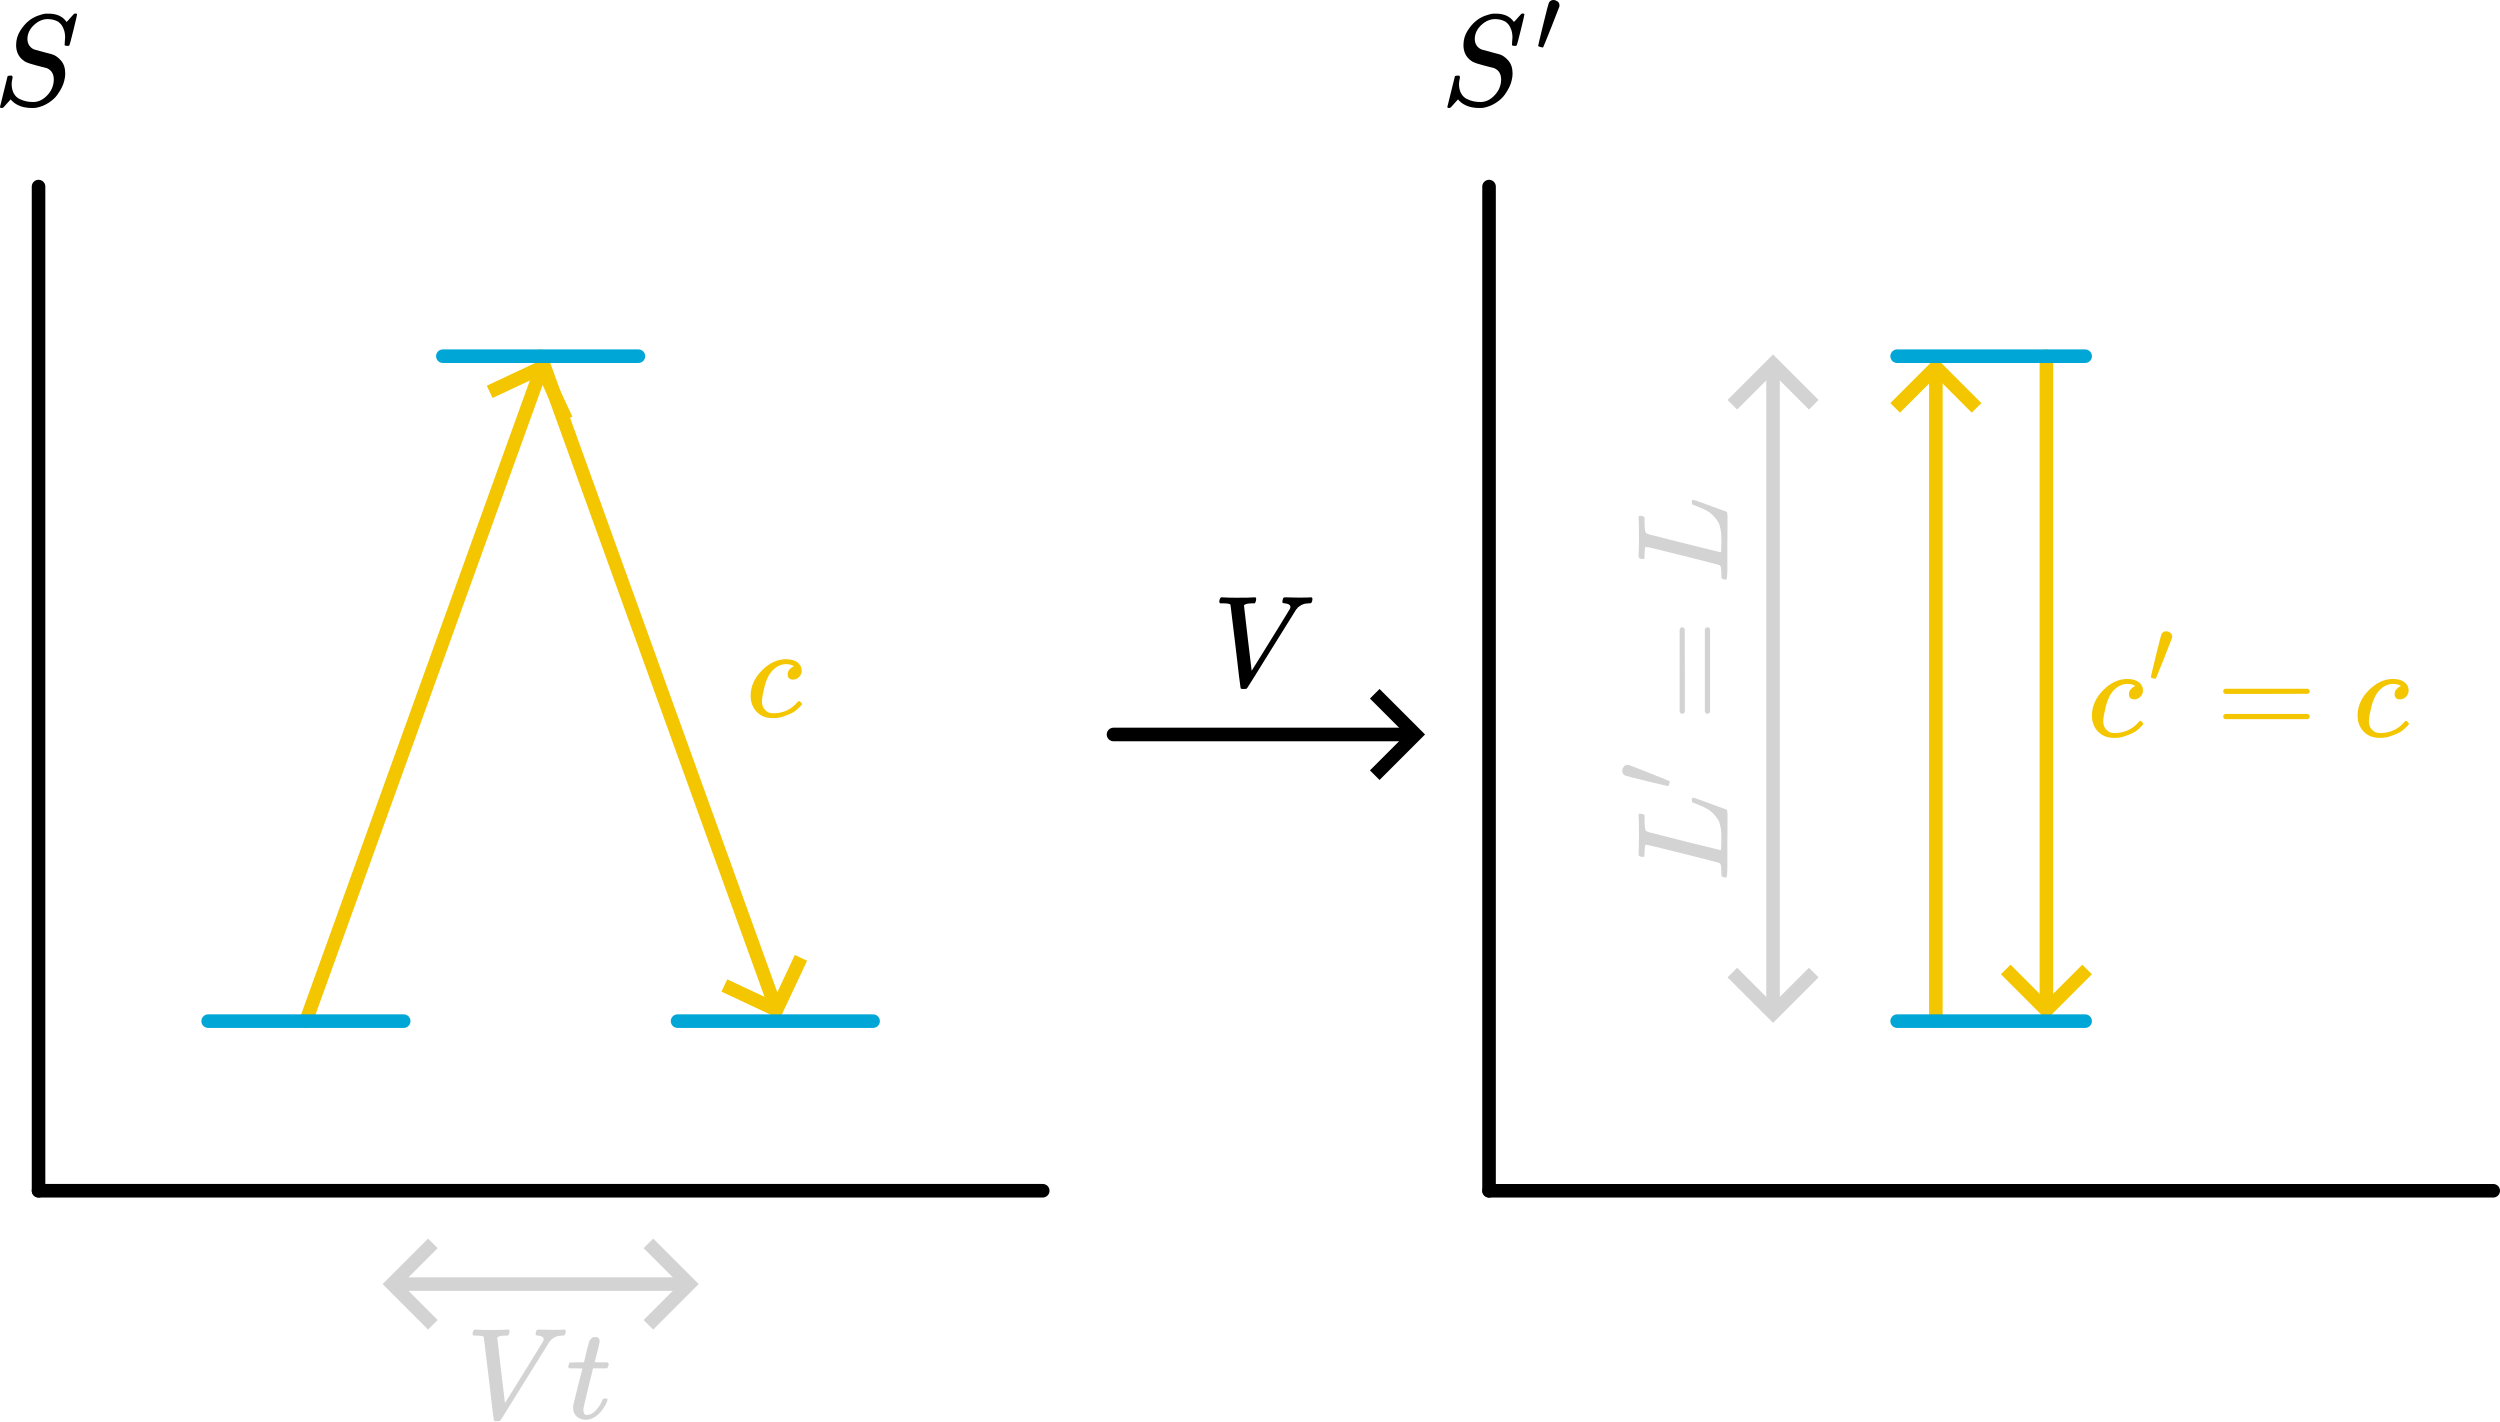
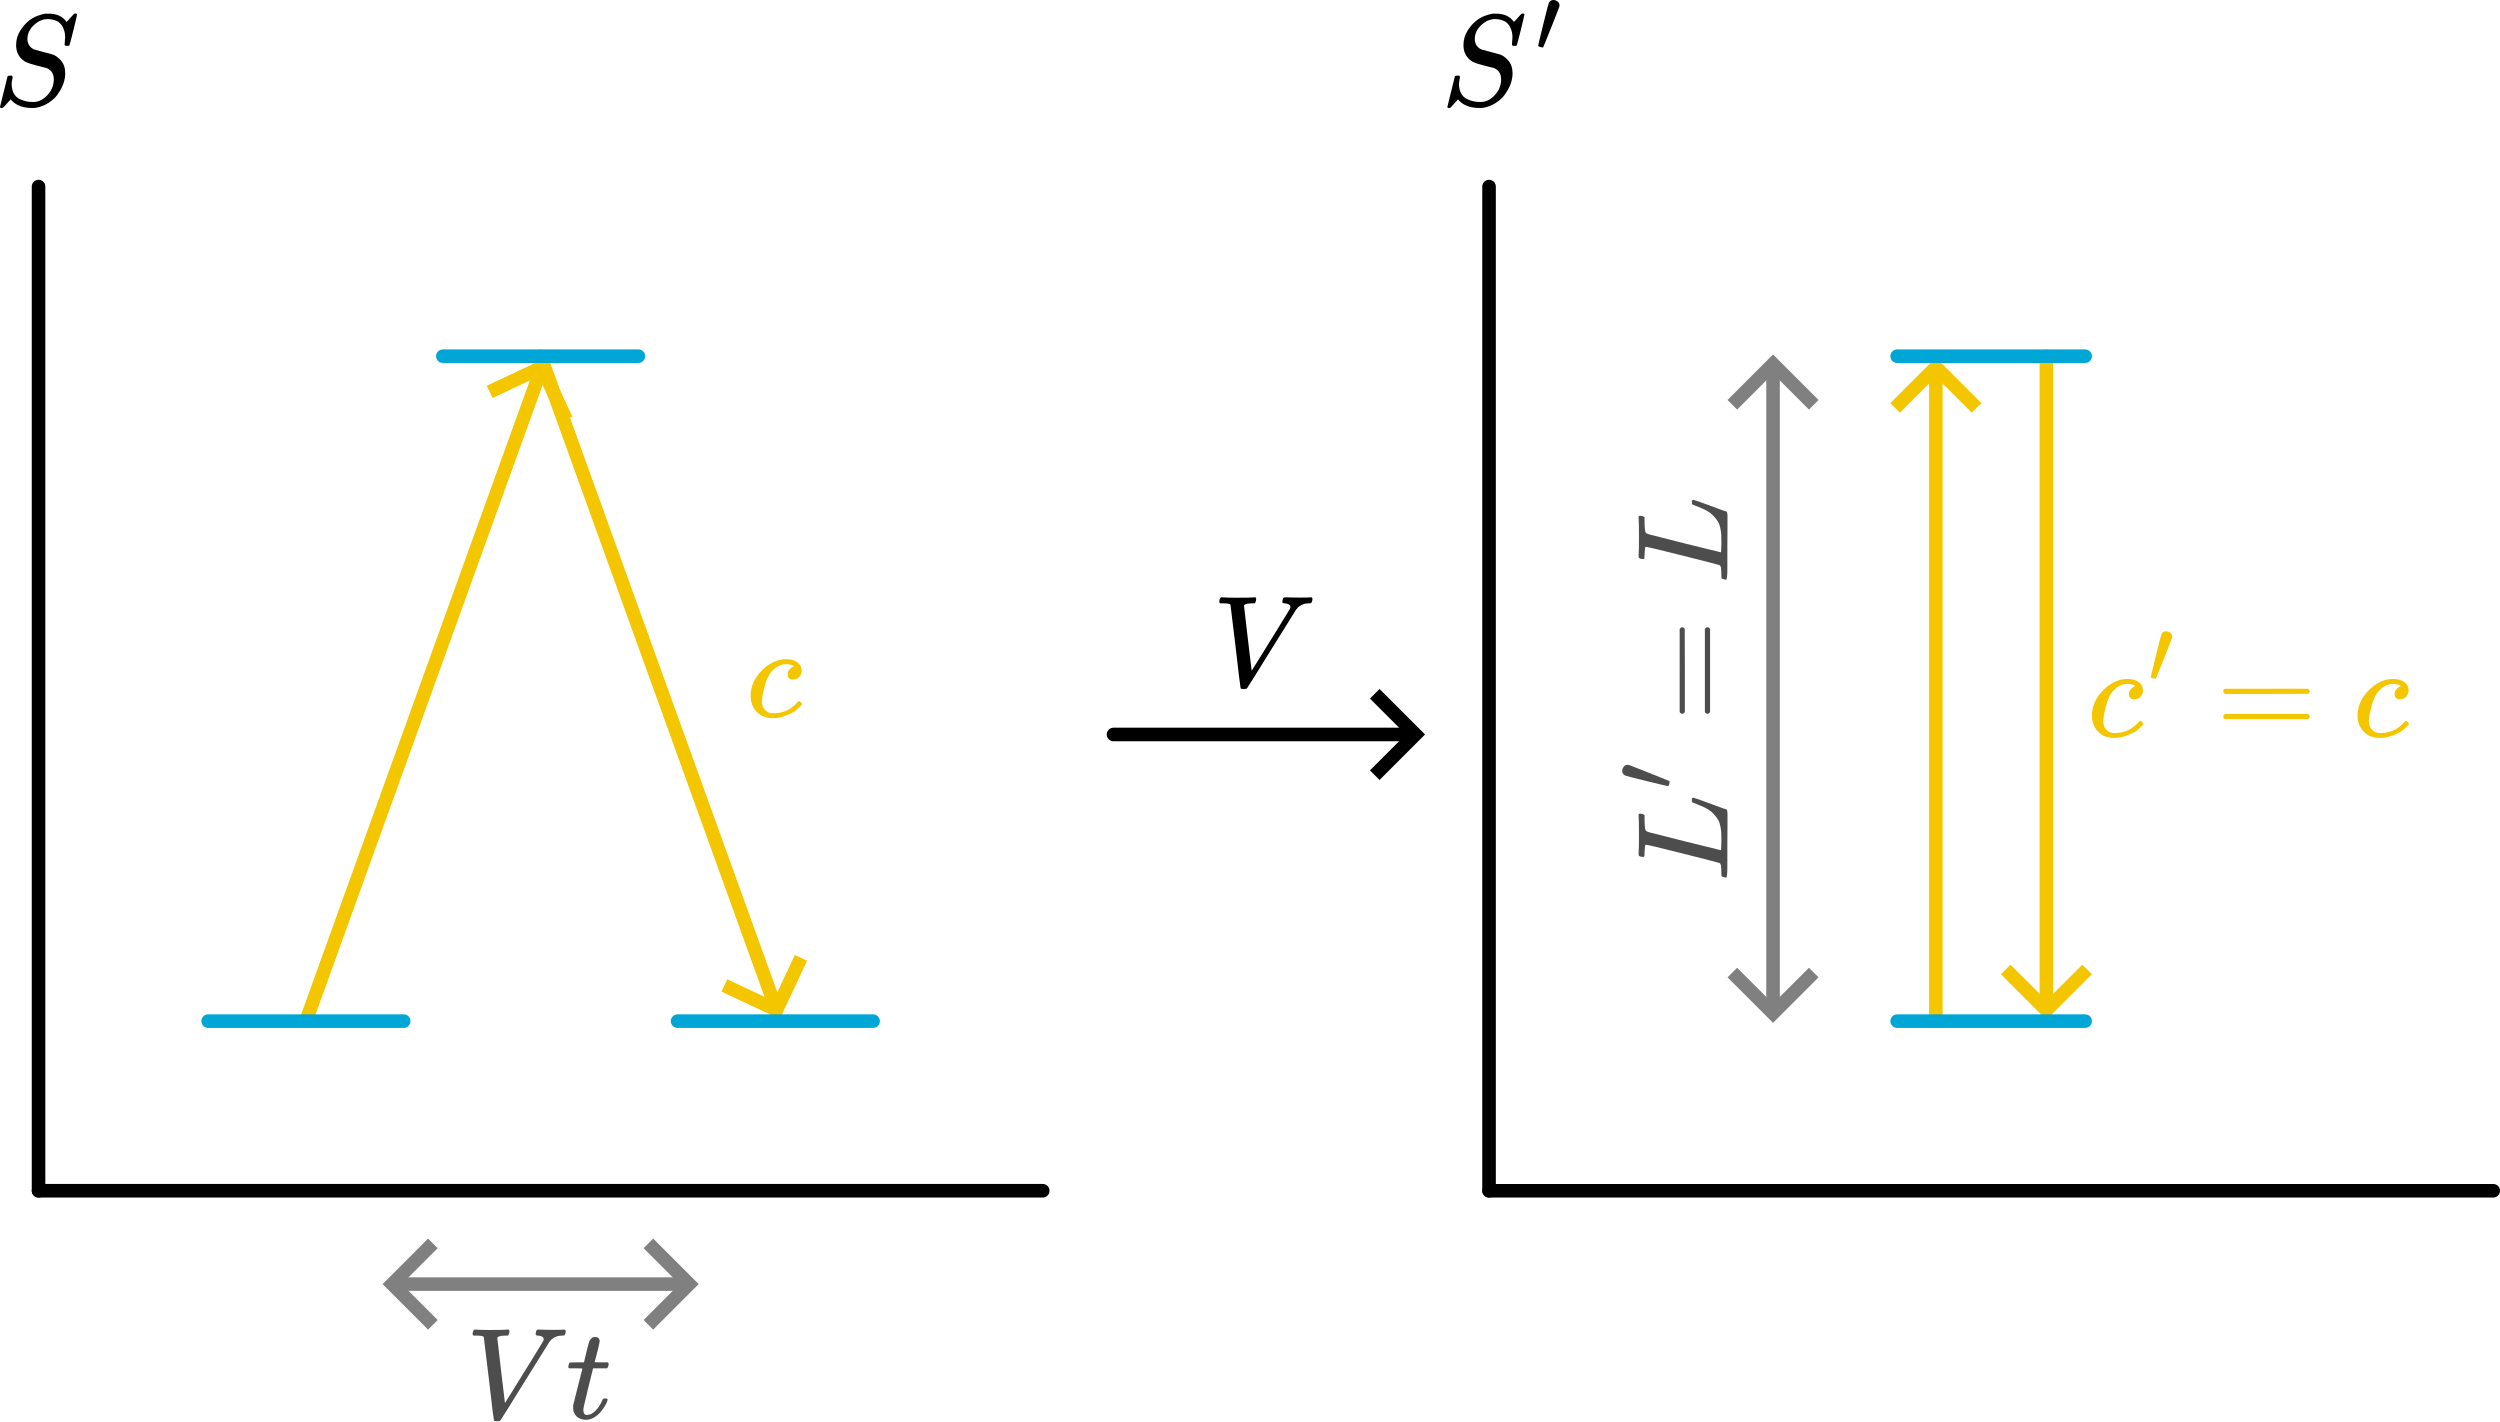
<svg xmlns="http://www.w3.org/2000/svg" xmlns:xlink="http://www.w3.org/1999/xlink" width="184.231mm" height="104.733mm" viewBox="0 0 184.231 104.733" version="1.1" id="svg1" xml:space="preserve">
  <defs id="defs1">
    <marker style="overflow:visible" id="marker27" refX="0" refY="0" orient="auto-start-reverse" markerWidth="1" markerHeight="1" viewBox="0 0 1 1" preserveAspectRatio="xMidYMid">
      <path style="fill:none;stroke:context-stroke;stroke-width:1;stroke-linecap:butt" d="M 3,-3 0,0 3,3" transform="rotate(180,0.125,0)" id="path27" />
    </marker>
    <marker style="overflow:visible" id="ArrowWide" refX="0" refY="0" orient="auto-start-reverse" markerWidth="1" markerHeight="1" viewBox="0 0 1 1" preserveAspectRatio="xMidYMid">
      <path style="fill:none;stroke:context-stroke;stroke-width:1;stroke-linecap:butt" d="M 3,-3 0,0 3,3" transform="rotate(180,0.125,0)" id="path8" />
    </marker>
    <path id="MJX-58-TEX-I-1D446" d="m 308,24 q 59,0 108,52 49,52 50,121 0,63 -52,87 -106,27 -136,37 -30,10 -42,20 -60,42 -60,121 0,61 32,111 32,50 65,75 29,25 70,40 41,15 64,16 h 11 7 q 96,0 139,-64 1,0 13,13 12,13 26,29 14,16 20,22 1,0 4,0 3,0 5,1 13,0 13,-7 0,-7 -28,-121 -28,-114 -32,-118 -4,-4 -16,-3 -20,0 -20,9 0,6 1,10 0,3 1,19 1,16 2,26 0,34 -9,59 -9,25 -18,37 -9,12 -25,25 -36,21 -82,21 -57,0 -106,-46 -49,-46 -50,-106 0,-30 15,-52 15,-22 41,-31 4,-2 70,-19 66,-17 67,-18 34,-11 66,-48 32,-37 32,-100 0,-26 -8,-56 -5,-22 -18,-49 -13,-27 -36,-59 -23,-32 -66,-60 -43,-28 -94,-38 -12,-2 -34,-2 -99,0 -154,55 L 134,44 106,13 q -23,-27 -28,-31 -5,-4 -13,-4 -13,0 -13,8 0,3 58,235 2,6 20,6 h 13 q 6,-6 6,-11 0,-2 -1,-9 -1,-7 -4,-21 -3,-14 -2,-33 2,-39 18,-66 16,-27 43,-40 27,-13 52,-18 25,-5 53,-5 z" />
    <path id="MJX-58-TEX-V-2032" d="m 79,43 q -6,0 -27,6 -21,6 -22,12 0,7 55,232 55,225 61,235 15,32 52,32 20,0 42,-15 22,-15 22,-44 0,-5 -2,-15 -1,-7 -87,-223 Q 87,47 84,45 81,43 79,43 Z" />
    <path id="MJX-58-TEX-I-1D450" d="m 34,159 q 0,109 86,196 86,87 186,87 56,0 88,-24 32,-24 33,-63 0,-29 -19,-49 -19,-20 -48,-21 -19,0 -30,10 -11,10 -11,30 0,20 11,34 11,14 22,21 11,7 14,6 h 1 q 0,2 -6,6 -6,4 -21,8 -15,4 -34,4 -30,0 -57,-14 -21,-9 -43,-31 -44,-44 -64,-124 -20,-80 -21,-116 0,-46 26,-69 22,-24 58,-24 h 4 q 112,0 185,85 9,10 12,10 4,0 13,-9 9,-9 10,-14 1,-5 -9,-15 Q 410,73 391,55 372,37 346,25 320,13 282,0 244,-13 202,-11 127,-11 81,37 35,85 34,159 Z" />
    <path id="MJX-58-TEX-I-1D449" d="m 52,648 q 0,22 13,35 h 11 q 42,-3 105,-3 118,0 139,3 h 10 q 6,-6 6,-9 0,-3 -2,-18 -5,-15 -9,-19 h -21 q -22,-2 -30,-2 -29,-5 -32,-15 0,-2 29,-251 29,-249 30,-251 l 73,117 q 73,117 146,236 73,119 75,123 4,7 4,15 0,24 -44,28 -18,0 -18,11 0,1 2,13 3,14 6,18 3,4 13,4 2,0 12,0 10,0 34,-1 24,-1 64,-1 69,0 87,2 h 7 q 7,-7 7,-11 0,-17 -9,-32 -3,-3 -17,-3 -13,-1 -24,-2 -11,-1 -21,-5 -10,-4 -16,-7 -6,-3 -12,-8 -6,-5 -10,-7 -4,-2 -8,-9 -4,-7 -7,-7 L 452,282 Q 272,-9 266,-16 q -3,-2 -7,-5 l -18,-1 h -7 q -18,0 -18,7 -3,6 -39,320 -38,318 -39,321 -5,11 -62,11 H 59 q -7,5 -7,11 z" />
    <path id="MJX-58-TEX-I-1D461" d="m 26,385 q -7,7 -7,10 0,4 3,16 3,12 5,14 2,5 9,5 7,0 51,1 h 53 l 19,80 q 3,11 7,29 4,18 7,26 3,8 6,20 3,12 8,17 5,5 10,12 5,7 14,9 9,2 18,2 18,-1 25,-11 7,-10 7,-19 0,-7 -9,-47 -9,-40 -20,-79 l -10,-37 q 0,-2 50,-2 h 51 q 7,-7 7,-11 0,-22 -13,-35 H 210 L 174,240 Q 135,80 135,68 q 0,-42 27,-42 35,0 68,34 33,34 53,84 2,6 5,7 3,1 15,2 h 4 q 15,0 15,-8 0,-3 -3,-12 Q 314,117 301,95 288,73 267,48 246,23 216,6 186,-11 155,-11 125,-11 98,4 71,19 59,56 57,64 57,83 v 18 l 35,140 q 35,141 36,142 0,2 -51,2 z" />
    <path id="MJX-58-TEX-I-1D43F" d="m 228,637 q -34,0 -36,4 -1,2 -1,8 0,24 11,33 2,1 15,1 54,-3 127,-3 141,0 162,3 h 12 q 6,-6 6,-9 0,-3 -2,-18 -5,-15 -9,-19 h -38 q -69,-1 -81,-9 -7,-4 -14,-28 Q 373,576 313,336 297,271 279,198 261,125 252,88 l -9,-36 q 0,-4 9,-4 9,0 59,-2 h 17 q 32,0 51,1 19,1 49,7 30,6 50,18 20,12 44,34 24,22 42,55 16,30 30,67 14,37 17,42 5,3 17,3 h 13 q 6,-9 6,-11 0,-2 -20,-59 Q 607,146 583,83 559,20 557,9 555,4 553,3 551,2 537,0 523,-2 494,-1 483,-1 418,-1 353,-1 294,0 H 116 q -84,0 -84,10 0,7 2,14 5,19 10,21 4,1 15,1 h 6 q 27,0 60,3 14,3 19,12 3,4 72,278 69,274 69,289 0,7 -57,9 z" />
    <path id="MJX-58-TEX-N-3D" d="m 56,347 q 0,13 14,20 h 637 q 15,-8 15,-20 0,-11 -14,-19 L 390,327 H 72 q -16,5 -16,20 z m 0,-194 q 0,15 16,20 h 636 q 14,-10 14,-20 0,-13 -15,-20 H 70 q -14,7 -14,20 z" />
  </defs>
-   <g id="layer1" transform="translate(-34.70193,3.19567)">
+   <g id="layer1" transform="translate(-34.70192,3.19567)">
    <g id="g48" transform="translate(0,24.99876)">
      <path style="fill:#fcead2;stroke:#000000;stroke-width:1;stroke-linecap:round;stroke-dasharray:none;stroke-opacity:1" d="M 37.542,-14.445 V 59.554" id="path1-2" />
      <path style="fill:#fcead2;stroke:#000000;stroke-width:1;stroke-linecap:round;stroke-dasharray:none;stroke-opacity:1" d="M 111.543,59.554 H 37.542" id="path2-7" />
    </g>
    <g id="g52">
      <path style="fill:#fcead2;stroke:#000000;stroke-width:1;stroke-linecap:round;stroke-dasharray:none;stroke-opacity:1" d="M 144.433,10.554 V 84.554" id="path19" />
      <path style="fill:#fcead2;stroke:#000000;stroke-width:1;stroke-linecap:round;stroke-dasharray:none;stroke-opacity:1" d="m 218.433,84.554 h -74" id="path20" />
    </g>
    <path style="fill:#e03c31;stroke:#f3c600;stroke-width:1;stroke-linecap:round;stroke-dasharray:none;stroke-opacity:1;marker-end:url(#marker27)" d="M 57.247,72.054 74.542,24.112" id="path16" />
    <path style="fill:#e03c31;stroke:#f3c600;stroke-width:1;stroke-linecap:round;stroke-dasharray:none;stroke-opacity:1;marker-end:url(#marker27)" d="M 74.542,23.053 91.838,70.996" id="path17" />
    <g data-mml-node="mi" id="g1-8" style="fill:#000000;stroke:#000000;stroke-width:0" transform="matrix(0.00957755,0,0,-0.00957755,34.20389,4.551802)">
      <use data-c="1D446" xlink:href="#MJX-58-TEX-I-1D446" id="use1-6" style="stroke-width:0" />
    </g>
    <g data-mml-node="msup" transform="matrix(0.00957755,0,0,-0.00957755,140.8617,4.551802)" id="g4-0" style="fill:#000000;stroke:#000000;stroke-width:0">
      <g data-mml-node="mi" id="g2-2" style="stroke-width:0">
        <use data-c="1D446" xlink:href="#MJX-58-TEX-I-1D446" id="use2-4" style="stroke-width:0" />
      </g>
      <g data-mml-node="mo" transform="matrix(0.707,0,0,0.707,729.6,413)" id="g3-8" style="stroke-width:0">
        <use data-c="2032" xlink:href="#MJX-58-TEX-V-2032" id="use3-65" style="stroke-width:0" />
      </g>
    </g>
    <g data-mml-node="mi" transform="matrix(0.00957755,0,0,-0.00957755,89.69166,49.61624)" id="g5-0" style="fill:#f3c600;stroke:#000000;stroke-width:0">
      <use data-c="1D450" xlink:href="#MJX-58-TEX-I-1D450" id="use4-9" style="fill:#f3c600;stroke-width:0" />
    </g>
-     <g id="g50" transform="translate(12.50063,42.75401)" style="fill:#d3d3d3;stroke:#d3d3d3">
-       <g id="g44" transform="translate(0,-0.1094219)" style="fill:#d3d3d3;stroke:#d3d3d3">
-         <path style="fill:#d3d3d3;stroke:#d3d3d3;stroke-width:1;stroke-linecap:round;stroke-dasharray:none;stroke-opacity:1;marker-start:url(#ArrowWide);marker-end:url(#ArrowWide)" d="M 51.351,48.788 H 72.733" id="path18" />
-         <g id="g40" transform="translate(-83.12224,-31.03113)" style="fill:#d3d3d3;stroke:#d3d3d3">
-           <g data-mml-node="mi" transform="matrix(0.00957755,0,0,-0.00957755,139.652,89.71365)" id="g6-0" style="fill:#d3d3d3;stroke:#d3d3d3;stroke-width:0">
-             <use data-c="1D449" xlink:href="#MJX-58-TEX-I-1D449" id="use5-0" style="fill:#d3d3d3;stroke:#d3d3d3;stroke-width:0" />
+     <g id="g50" transform="translate(12.50063,42.75401)" style="fill:#4d4d4d;stroke:#d3d3d3">
+       <g id="g44" transform="translate(0,-0.1094219)" style="fill:#4d4d4d;stroke:#d3d3d3">
+         <path style="fill:#4d4d4d;stroke:#808080;stroke-width:1;stroke-linecap:round;stroke-dasharray:none;stroke-opacity:1;marker-start:url(#ArrowWide);marker-end:url(#ArrowWide)" d="M 51.351,48.788 H 72.733" id="path18" />
+         <g id="g40" transform="translate(-83.12224,-31.03113)" style="fill:#4d4d4d;stroke:#d3d3d3">
+           <g data-mml-node="mi" transform="matrix(0.00957755,0,0,-0.00957755,139.652,89.71365)" id="g6-0" style="fill:#4d4d4d;stroke:#d3d3d3;stroke-width:0">
+             <use data-c="1D449" xlink:href="#MJX-58-TEX-I-1D449" id="use5-0" style="fill:#4d4d4d;stroke:#d3d3d3;stroke-width:0" />
          </g>
-           <g data-mml-node="mi" transform="matrix(0.00957755,0,0,-0.00957755,147.0172,89.71365)" id="g7-6" style="fill:#d3d3d3;stroke:#d3d3d3;stroke-width:0">
-             <use data-c="1D461" xlink:href="#MJX-58-TEX-I-1D461" id="use6-1" style="fill:#d3d3d3;stroke:#d3d3d3;stroke-width:0" />
+           <g data-mml-node="mi" transform="matrix(0.00957755,0,0,-0.00957755,147.0172,89.71365)" id="g7-6" style="fill:#4d4d4d;stroke:#d3d3d3;stroke-width:0">
+             <use data-c="1D461" xlink:href="#MJX-58-TEX-I-1D461" id="use6-1" style="fill:#4d4d4d;stroke:#d3d3d3;stroke-width:0" />
          </g>
        </g>
      </g>
    </g>
-     <g id="g54" transform="translate(6.573741)">
-       <path style="fill:#d3d3d3;stroke:#d3d3d3;stroke-width:1;stroke-linecap:round;stroke-dasharray:none;stroke-opacity:1;marker-start:url(#ArrowWide);marker-end:url(#ArrowWide)" d="M 158.788,71.224 V 23.883" id="path26" />
-       <g id="g42" transform="rotate(-90,142.6642,76.95657)" style="fill:#d3d3d3;stroke:#d3d3d3">
-         <g data-mml-node="msup" transform="matrix(0.00957755,0,0,-0.00957755,157.8398,89.71365)" id="g11" style="fill:#d3d3d3;stroke:#d3d3d3;stroke-width:0">
-           <g data-mml-node="mi" id="g9" style="fill:#d3d3d3;stroke:#d3d3d3;stroke-width:0">
-             <use data-c="1D43F" xlink:href="#MJX-58-TEX-I-1D43F" id="use8" style="fill:#d3d3d3;stroke:#d3d3d3;stroke-width:0" />
+     <g id="g19" style="fill:#666666">
+       <path style="fill:#4d4d4d;stroke:#808080;stroke-width:1;stroke-linecap:round;stroke-dasharray:none;stroke-opacity:1;marker-start:url(#ArrowWide);marker-end:url(#ArrowWide)" d="M 165.361,71.224 V 23.883" id="path26" />
+       <g id="g42" transform="rotate(-90,145.9511,73.6697)" style="fill:#666666;stroke:#d3d3d3">
+         <g data-mml-node="msup" transform="matrix(0.00957755,0,0,-0.00957755,157.8398,89.71365)" id="g11" style="fill:#666666;stroke:#d3d3d3;stroke-width:0">
+           <g data-mml-node="mi" id="g9" style="fill:#666666;stroke:#d3d3d3;stroke-width:0">
+             <use data-c="1D43F" xlink:href="#MJX-58-TEX-I-1D43F" id="use8" style="fill:#4d4d4d;stroke:#d3d3d3;stroke-width:0" />
          </g>
-           <g data-mml-node="mo" transform="matrix(0.707,0,0,0.707,714,413)" id="g10" style="fill:#d3d3d3;stroke:#d3d3d3;stroke-width:0">
-             <use data-c="2032" xlink:href="#MJX-58-TEX-V-2032" id="use9" style="fill:#d3d3d3;stroke:#d3d3d3;stroke-width:0" />
+           <g data-mml-node="mo" transform="matrix(0.707,0,0,0.707,714,413)" id="g10" style="fill:#666666;stroke:#d3d3d3;stroke-width:0">
+             <use data-c="2032" xlink:href="#MJX-58-TEX-V-2032" id="use9" style="fill:#4d4d4d;stroke:#d3d3d3;stroke-width:0" />
          </g>
        </g>
-         <g data-mml-node="mo" transform="matrix(0.00957755,0,0,-0.00957755,169.6796,89.71365)" id="g12" style="fill:#d3d3d3;stroke:#d3d3d3;stroke-width:0">
-           <use data-c="3D" xlink:href="#MJX-58-TEX-N-3D" id="use11" style="fill:#d3d3d3;stroke:#d3d3d3;stroke-width:0" />
+         <g data-mml-node="mo" transform="matrix(0.00957755,0,0,-0.00957755,169.6796,89.71365)" id="g12" style="fill:#666666;stroke:#d3d3d3;stroke-width:0">
+           <use data-c="3D" xlink:href="#MJX-58-TEX-N-3D" id="use11" style="fill:#4d4d4d;stroke:#d3d3d3;stroke-width:0" />
        </g>
-         <g data-mml-node="mi" transform="matrix(0.00957755,0,0,-0.00957755,179.7915,89.71365)" id="g13" style="fill:#d3d3d3;stroke:#d3d3d3;stroke-width:0">
-           <use data-c="1D43F" xlink:href="#MJX-58-TEX-I-1D43F" id="use12" style="fill:#d3d3d3;stroke:#d3d3d3;stroke-width:0" />
+         <g data-mml-node="mi" transform="matrix(0.00957755,0,0,-0.00957755,179.7915,89.71365)" id="g13" style="fill:#666666;stroke:#d3d3d3;stroke-width:0">
+           <use data-c="1D43F" xlink:href="#MJX-58-TEX-I-1D43F" id="use12" style="fill:#4d4d4d;stroke:#d3d3d3;stroke-width:0" />
        </g>
      </g>
    </g>
    <g id="g41" transform="translate(2.220652,-38.64093)" style="fill:#f3c600">
      <g data-mml-node="msup" transform="matrix(0.00957755,0,0,-0.00957755,186.3138,89.71365)" id="g16" style="fill:#f3c600;stroke:#000000;stroke-width:0">
        <g data-mml-node="mi" id="g14" style="fill:#f3c600;stroke-width:0">
          <use data-c="1D450" xlink:href="#MJX-58-TEX-I-1D450" id="use13" style="fill:#f3c600;stroke-width:0" />
        </g>
        <g data-mml-node="mo" transform="matrix(0.707,0,0,0.707,466,413)" id="g15" style="fill:#f3c600;stroke-width:0">
          <use data-c="2032" xlink:href="#MJX-58-TEX-V-2032" id="use14" style="fill:#f3c600;stroke-width:0" />
        </g>
      </g>
      <g data-mml-node="mo" transform="matrix(0.00957755,0,0,-0.00957755,195.7784,89.71365)" id="g17" style="fill:#f3c600;stroke:#000000;stroke-width:0">
        <use data-c="3D" xlink:href="#MJX-58-TEX-N-3D" id="use16" style="fill:#f3c600;stroke-width:0" />
      </g>
      <g data-mml-node="mi" transform="matrix(0.00957755,0,0,-0.00957755,205.8904,89.71365)" id="g18" style="fill:#f3c600;stroke:#000000;stroke-width:0">
        <use data-c="1D450" xlink:href="#MJX-58-TEX-I-1D450" id="use17" style="fill:#f3c600;stroke-width:0" />
      </g>
    </g>
    <g id="g51" transform="translate(8.467781,20.64238)">
      <g data-mml-node="mi" transform="matrix(0.00957755,0,0,-0.00957755,115.5888,26.723)" id="g8-3" style="fill:#000000;stroke:#000000;stroke-width:0">
        <use data-c="1D449" xlink:href="#MJX-58-TEX-I-1D449" id="use7-8" style="stroke-width:0" />
      </g>
      <path style="opacity:1;fill:#e03c31;stroke:#000000;stroke-width:1;stroke-linecap:round;stroke-dasharray:none;stroke-opacity:1;marker-end:url(#marker27)" d="m 108.291,30.287 h 22.001" id="path39" />
    </g>
    <path style="fill:#e03c31;stroke:#00a6d6;stroke-width:1;stroke-linecap:round;stroke-dasharray:none;stroke-opacity:1" d="M 67.338,23.053 H 81.747" id="path13" />
    <path style="fill:#e03c31;stroke:#00a6d6;stroke-width:1;stroke-linecap:round;stroke-dasharray:none;stroke-opacity:1" d="M 50.042,72.054 H 64.451" id="path14" />
    <path style="fill:#e03c31;stroke:#00a6d6;stroke-width:1;stroke-linecap:round;stroke-dasharray:none;stroke-opacity:1" d="M 84.634,72.054 H 99.042" id="path15" />
    <g id="g53" transform="translate(9.748735,6.265e-4)">
      <path style="fill:#e03c31;stroke:#f3c600;stroke-width:1;stroke-linecap:round;stroke-dasharray:none;stroke-opacity:1;marker-end:url(#marker27)" d="M 167.611,72.054 V 24.112" id="path28" />
      <path style="fill:#e03c31;stroke:#f3c600;stroke-width:1;stroke-linecap:round;stroke-dasharray:none;stroke-opacity:1;marker-start:url(#marker27)" d="M 175.758,70.996 V 23.053" id="path29" />
      <path style="fill:#e03c31;stroke:#00a6d6;stroke-width:1;stroke-linecap:round;stroke-dasharray:none;stroke-opacity:1" d="m 164.758,23.053 h 13.854" id="path23" />
      <path style="fill:#e03c31;stroke:#00a6d6;stroke-width:1;stroke-linecap:round;stroke-dasharray:none;stroke-opacity:1" d="m 164.758,72.054 h 13.854" id="path52" />
    </g>
  </g>
</svg>
